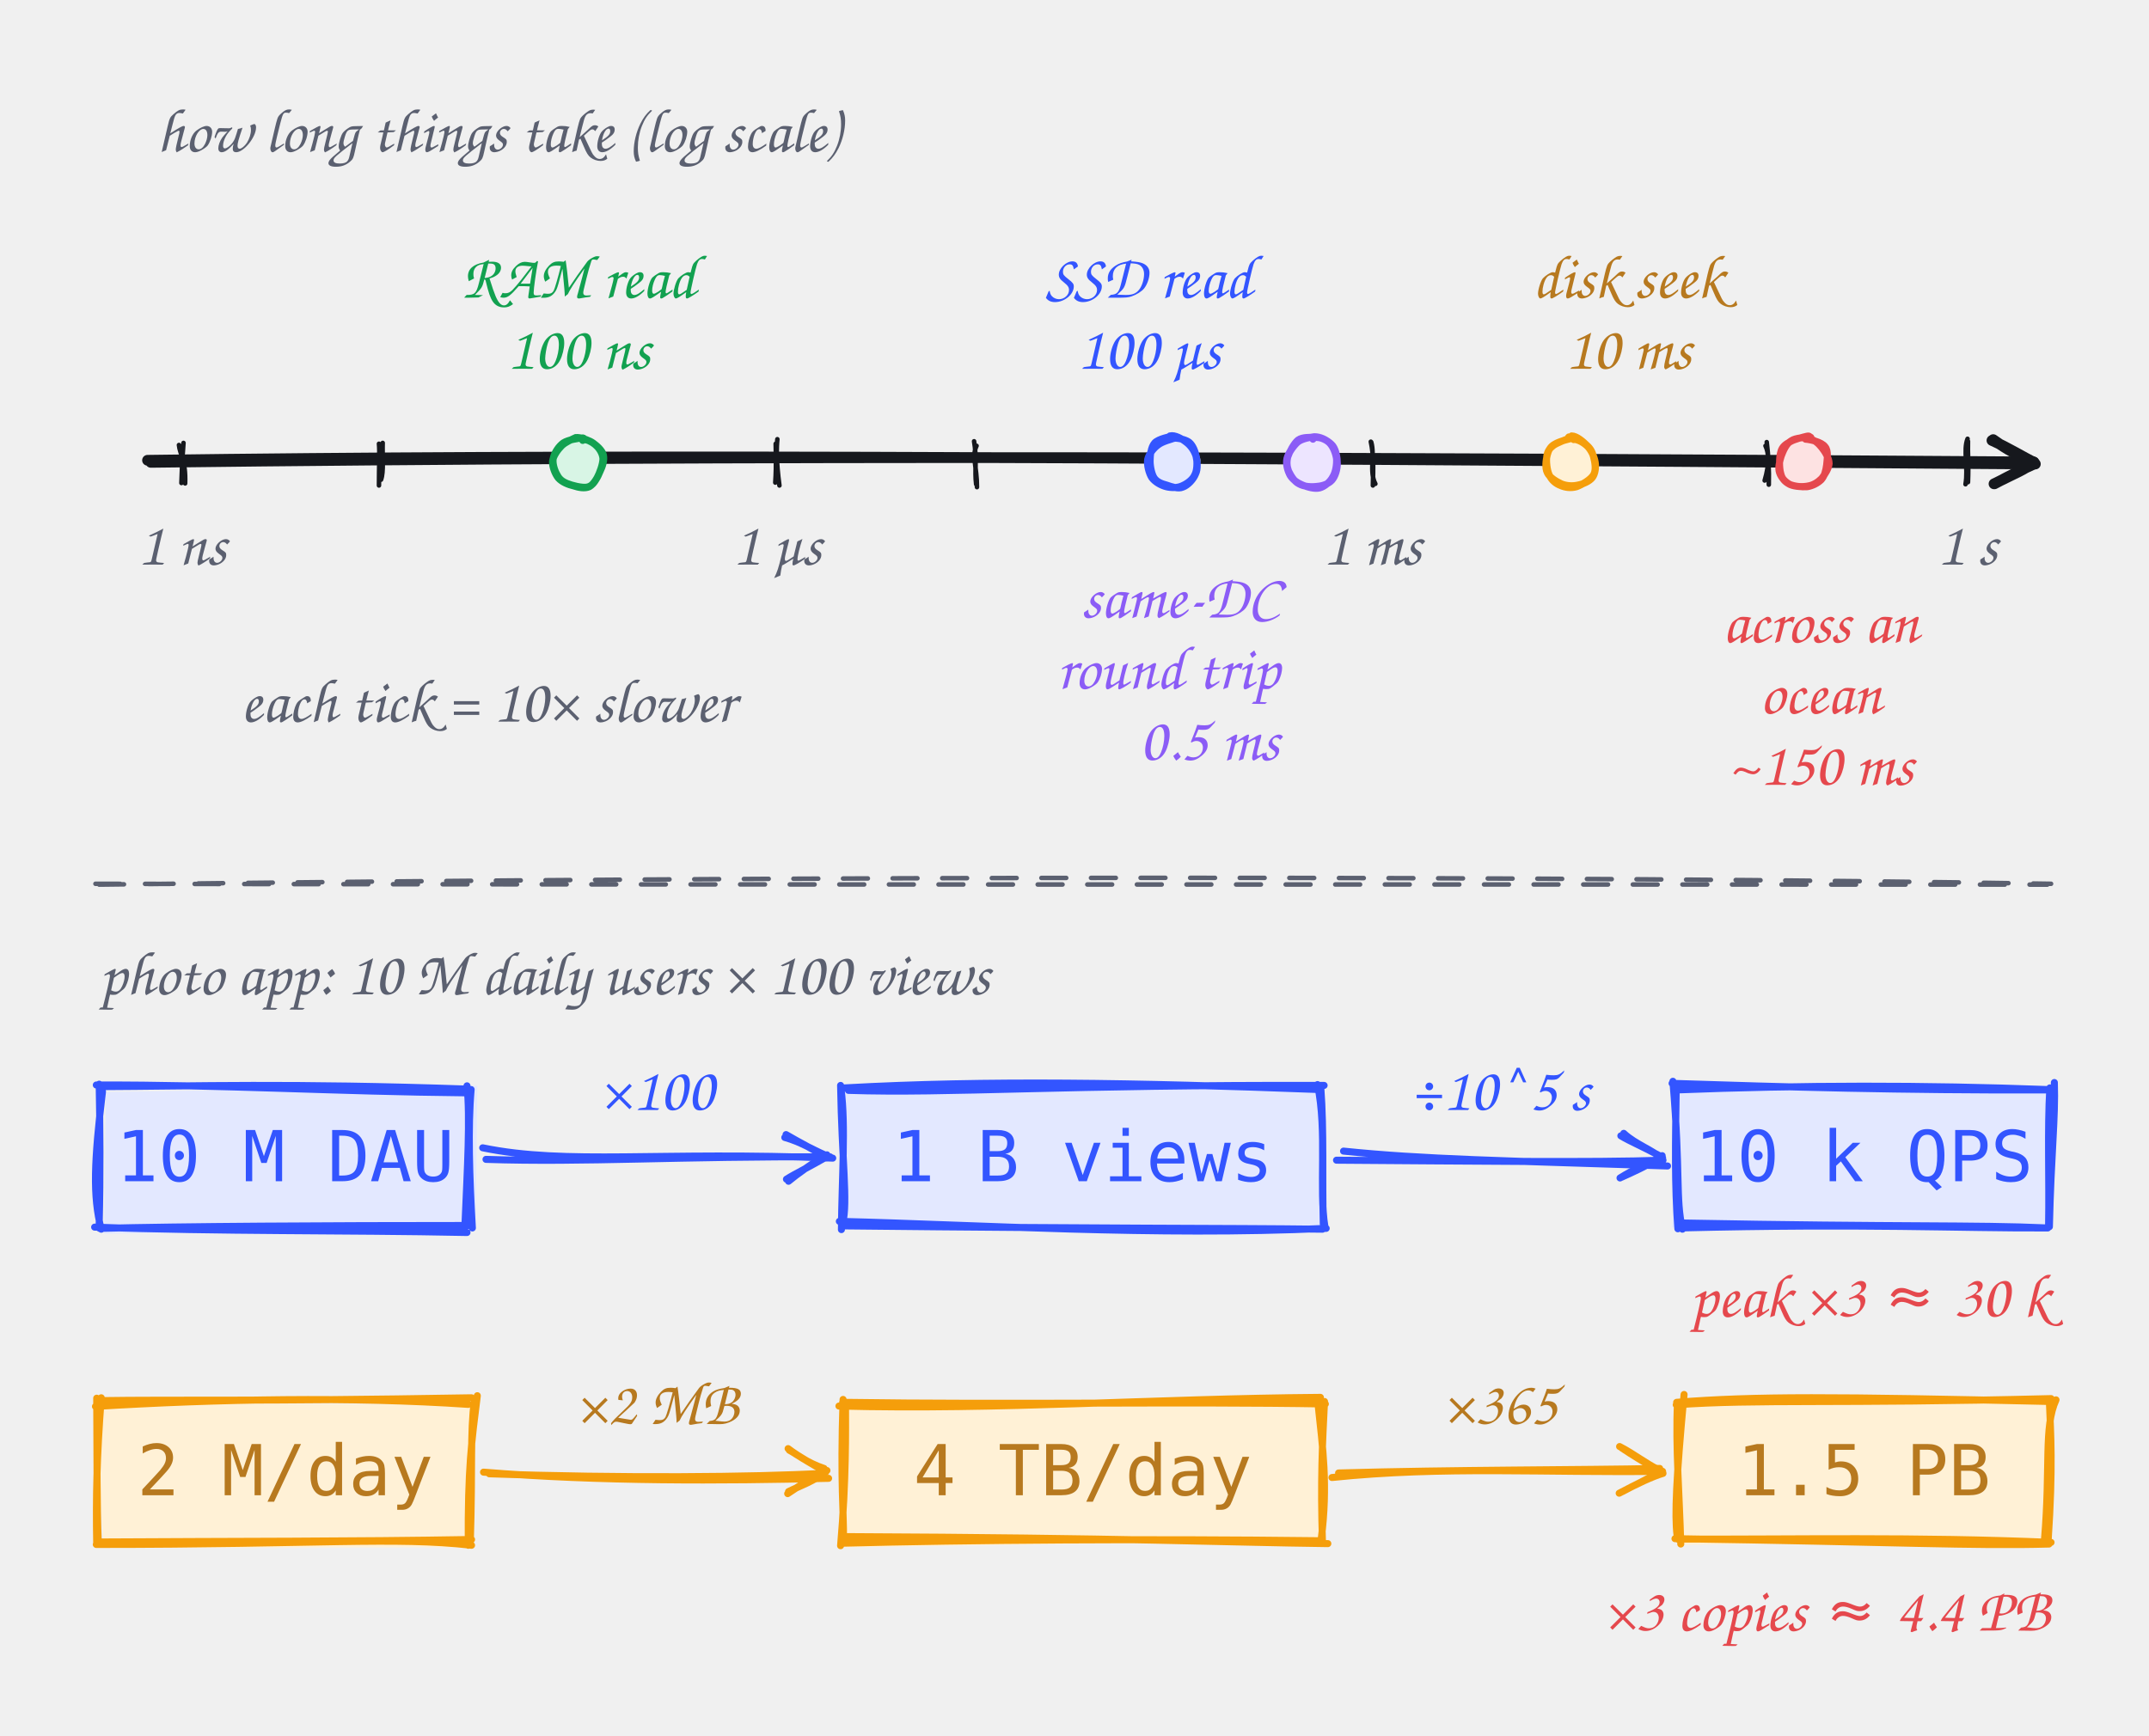
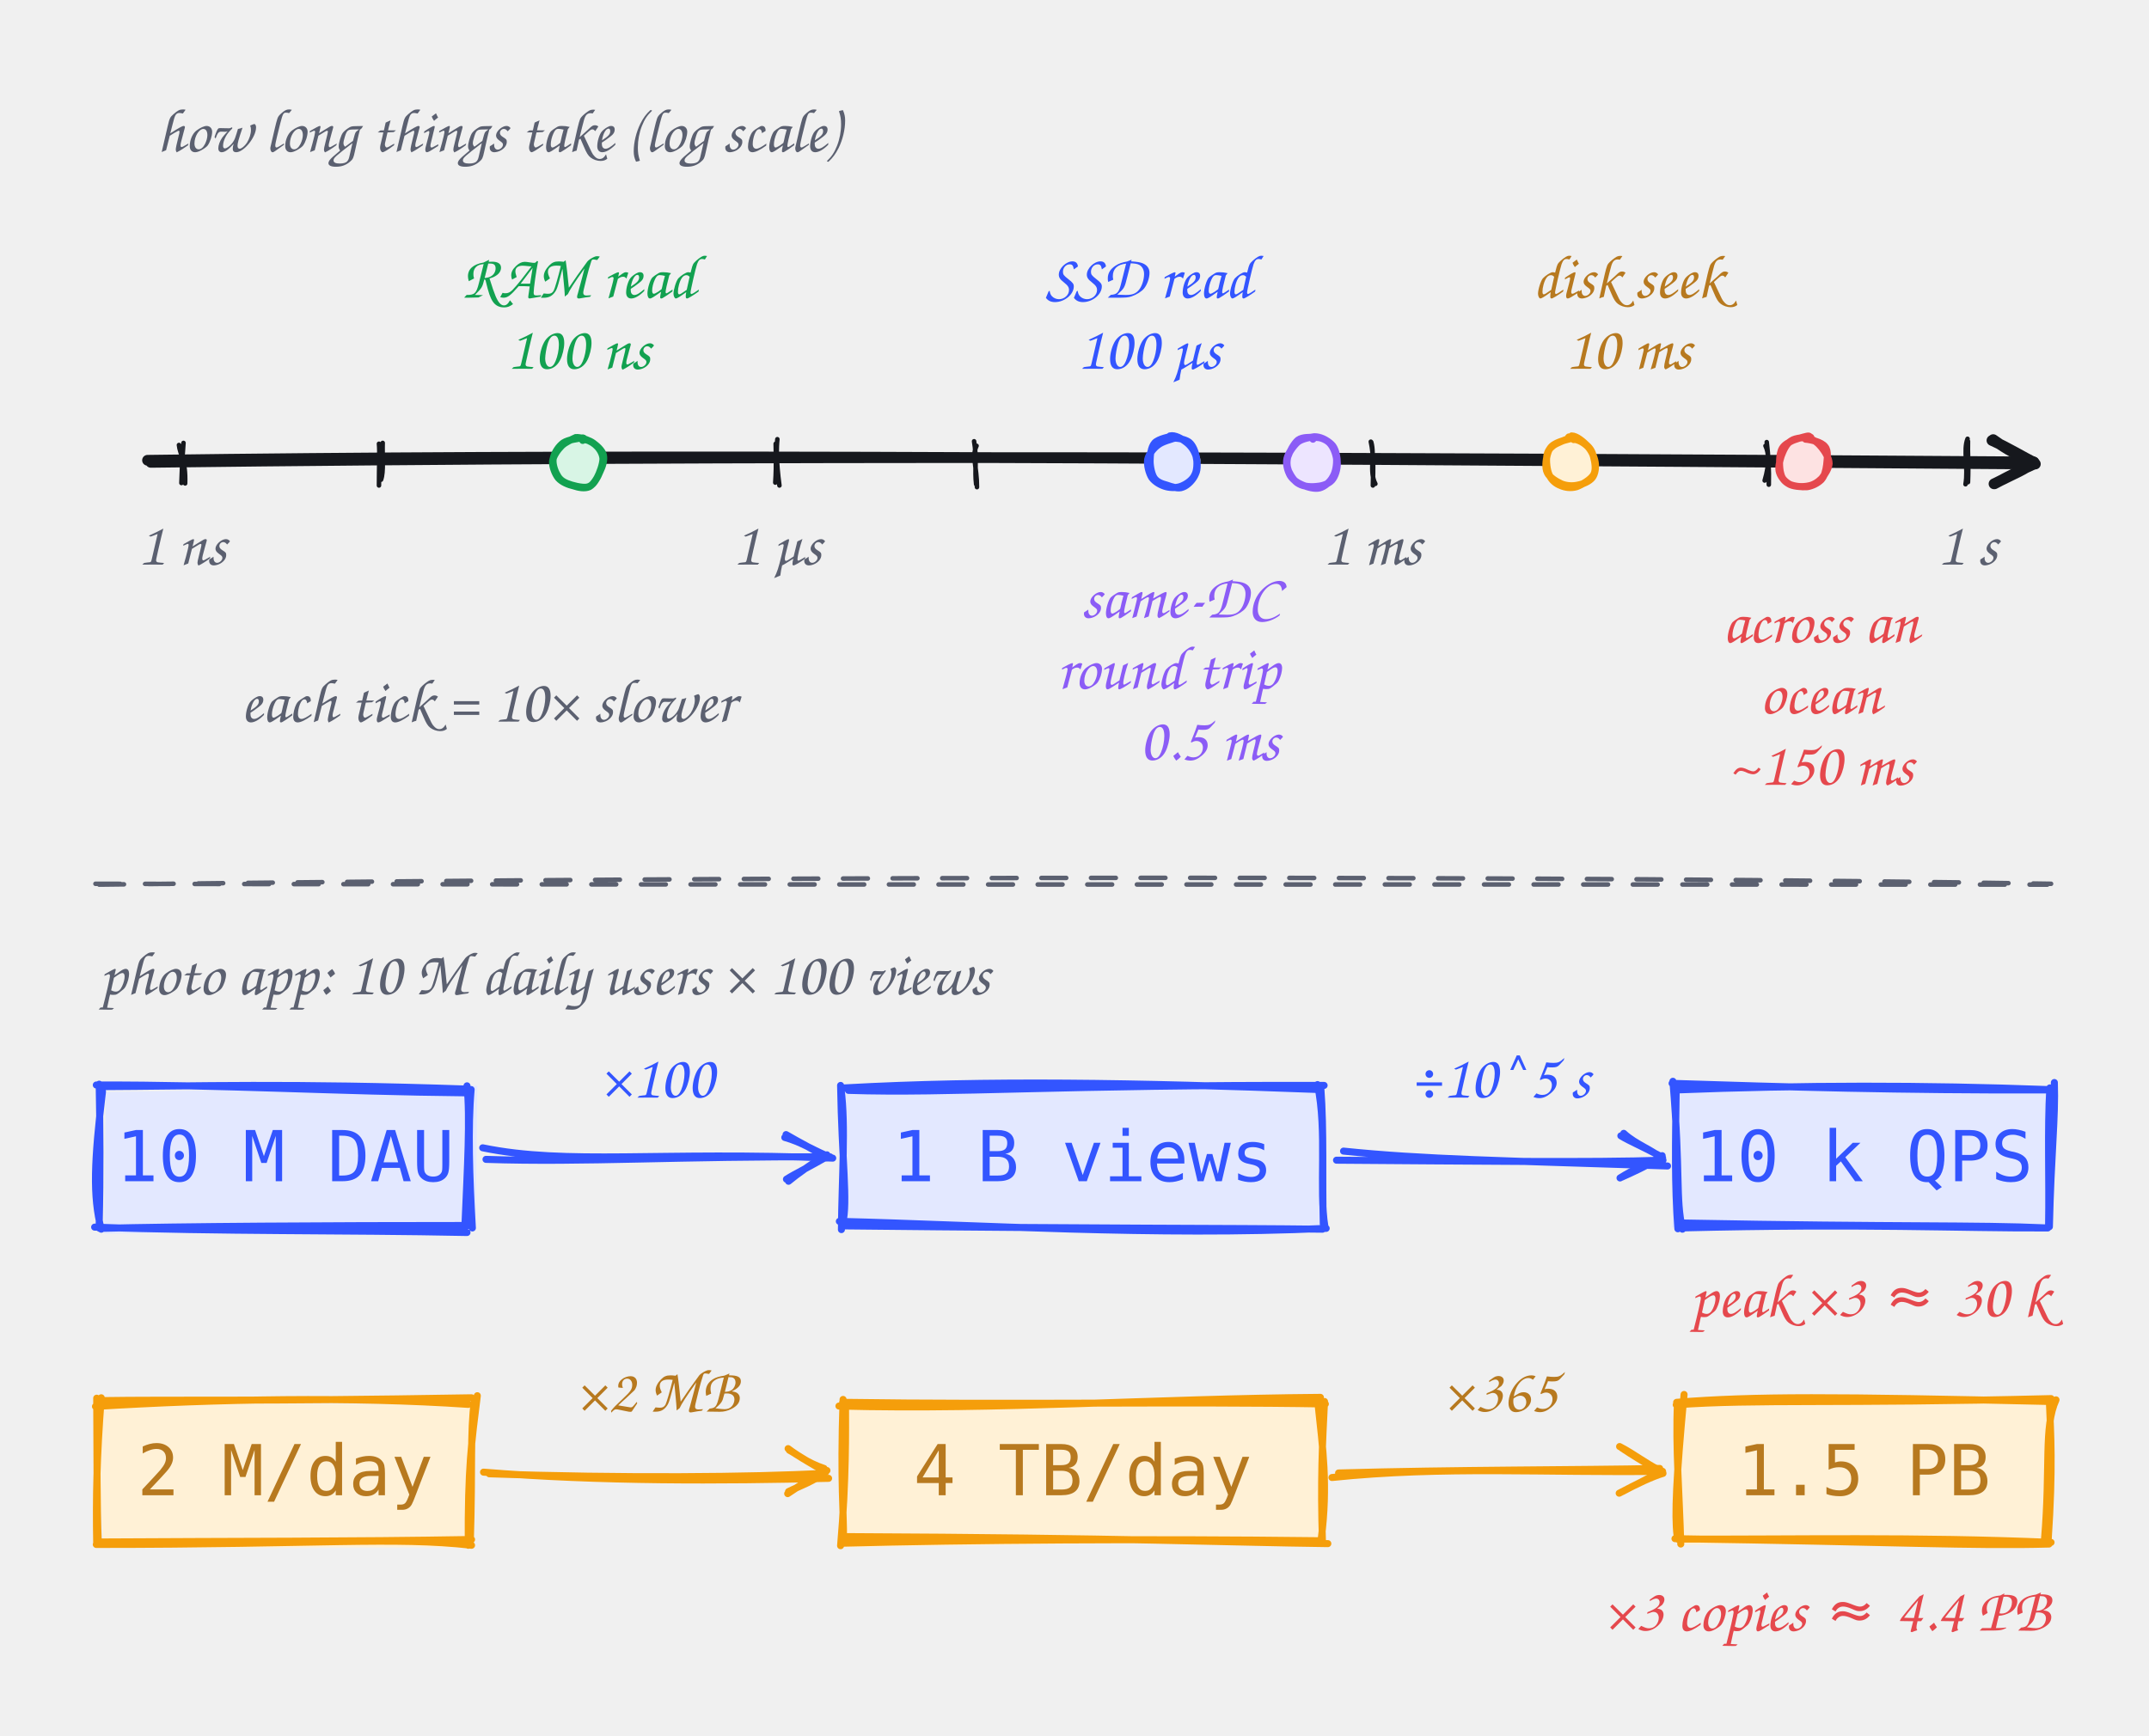
<svg xmlns="http://www.w3.org/2000/svg" viewBox="0 0 520 420" class="dg" font-family="Excalifont" data-diagram="back-of-envelope">
  <style>
.dg path{fill:none;stroke-linecap:round;stroke-linejoin:round;stroke-width:1.7}
.dg .w-thick{stroke-width:2.6}.dg .w-thin{stroke-width:1.1}
.dg text{font-family:Excalifont,'Comic Sans MS',cursive;stroke:none}.dg .t-mono{font-family:'JetBrains Mono',monospace}
.s-ink{stroke:#16181D}.s-muted{stroke:#5B6070}.s-red{stroke:#E5484D}.s-blue{stroke:#3355FF}.s-green{stroke:#12A150}.s-orange{stroke:#F59E0B}.s-violet{stroke:#8B5CF6}.s-paper{stroke:#fff}.s-hl{stroke:#FFE45C}
.f-ink{fill:#16181D!important}.f-muted{fill:#E9E3D9!important}.f-red{fill:#FDE2E2!important}.f-blue{fill:#E3E8FF!important}.f-green{fill:#D8F5E5!important}.f-orange{fill:#FFF1D6!important}.f-violet{fill:#EDE5FF!important}.f-paper{fill:#fff!important}.f-hl{fill:#FFE45C!important}
.h-red{stroke:#E5484D}.h-blue{stroke:#3355FF}.h-green{stroke:#12A150}.h-orange{stroke:#F59E0B}.h-violet{stroke:#8B5CF6}.h-hl{stroke:#FFE45C}.h-ink{stroke:#16181D}.h-muted{stroke:#9AA0AE}
.t-ink{fill:#16181D}.t-muted{fill:#5B6070}.t-red{fill:#E5484D}.t-blue{fill:#3355FF}.t-green{fill:#12A150}.t-orange{fill:#B7791F}.t-violet{fill:#8B5CF6}.t-paper{fill:#fff}
</style>
  <g data-el="0" data-step="0" style="--i:0">
    <text x="38" y="34" font-size="15" text-anchor="start" dominant-baseline="central" class="t t-muted">how long things take (log scale)</text>
  </g>
  <g data-el="1" data-step="0" style="--i:1">
    <path d="M35.7 111.4 C139.6 110, 245.1 110.5, 492.5 112.3 M36.5 111.9 C181.9 110.1, 328 110.7, 492.1 111.8" class="s-ink w-thick" pathLength="1" />
    <path d="M482.3 106.4 C484.6 108, 486.6 109.5, 492.2 111.9 M482 106.6 C486 108.4, 489.7 110.7, 492.2 111.9 M491.9 112 C489.9 113.7, 488.1 114.3, 482.5 117.1 M492.2 112.3 C490 113.3, 487.3 114.6, 482.6 117.1" class="s-ink w-thick" pathLength="1" />
    <path d="M43.3 107.7 C43.5 109.9, 45 111.4, 44.8 117 M44.4 107.2 C44.1 110.9, 44 114.1, 43.9 116.9" class="s-ink w-thin" pathLength="1" />
    <path d="M92.6 107.2 C92.5 110.4, 92.9 114.2, 92.2 116.1 M91.7 107.4 C91.9 109.6, 91.7 112.9, 91.7 117.5" class="s-ink w-thin" pathLength="1" />
    <path d="M140.9 106.8 C138.9 109.7, 140 112.8, 139 116.2 M140.4 107.2 C139.9 110.2, 140.3 114.4, 139.8 117.3" class="s-ink w-thin" pathLength="1" />
    <path d="M188.1 106.3 C187.9 108.2, 187.8 111.6, 188.6 117.5 M187.7 107.4 C187.7 108.9, 187.9 112.1, 187.6 116.8" class="s-ink w-thin" pathLength="1" />
    <path d="M236.3 107.9 C235.1 110.4, 236.4 112.9, 236.4 117.9 M235.7 106.8 C236.4 110.8, 235.8 113.9, 236.2 117.2" class="s-ink w-thin" pathLength="1" />
    <path d="M283.5 107.3 C284.1 108.9, 284.2 111.7, 283.7 117 M284.1 107 C284.2 109.5, 283.5 111.6, 284 116.7" class="s-ink w-thin" pathLength="1" />
    <path d="M331.8 107 C332.7 110.1, 331.3 114.3, 332.8 117.1 M331.7 106.9 C332.4 110.1, 332.3 113.1, 332.2 117.5" class="s-ink w-thin" pathLength="1" />
    <path d="M378.9 106.5 C379.5 110.9, 379.2 113.1, 380.1 116.2 M380.1 107.1 C380.2 108.8, 379.9 110.8, 380 117" class="s-ink w-thin" pathLength="1" />
    <path d="M427.2 107.9 C428 109.6, 428.2 112.2, 427 116.3 M427.5 107 C427.9 110.2, 428.1 113.7, 428 117.3" class="s-ink w-thin" pathLength="1" />
    <path d="M476.1 106.2 C475 108.9, 476.3 113.3, 475.6 117.2 M476.2 106.8 C476.1 109.5, 476.4 112, 476.2 116.7" class="s-ink w-thin" pathLength="1" />
  </g>
  <g data-el="2" data-step="0" style="--i:2">
    <text x="44" y="134" font-size="15" text-anchor="middle" dominant-baseline="central" class="t t-muted">1 ns</text>
    <text x="188" y="134" font-size="15" text-anchor="middle" dominant-baseline="central" class="t t-muted">1 µs</text>
    <text x="332" y="134" font-size="15" text-anchor="middle" dominant-baseline="central" class="t t-muted">1 ms</text>
    <text x="476" y="134" font-size="15" text-anchor="middle" dominant-baseline="central" class="t t-muted">1 s</text>
  </g>
  <g data-el="3" data-step="0" style="--i:3">
    <text x="118" y="172" font-size="15" text-anchor="middle" dominant-baseline="central" class="t t-muted">each tick = 10× slower</text>
  </g>
  <g data-el="4" data-step="1" style="--i:0">
    <path d="M140.5 106.4 C141.8 106.4, 143.6 107, 144.4 107.9 C145.3 108.8, 145.6 110.4, 145.7 111.7 C145.8 113, 145.6 114.6, 144.9 115.7 C144.2 116.7, 142.8 117.7, 141.6 118 C140.3 118.3, 138.8 118.1, 137.5 117.5 C136.3 117, 134.7 115.6, 134.2 114.5 C133.7 113.3, 134 111.8, 134.5 110.5 C135 109.3, 135.9 107.5, 137 106.8 C138.1 106.1, 140.5 106.6, 141 106.5 C141.6 106.3, 140.6 105.9, 140.6 106 M140.5 106 C141.7 106, 143.5 106.6, 144.3 107.6 C145.2 108.6, 145.6 110.8, 145.7 112.1 C145.7 113.4, 145.2 114.4, 144.5 115.4 C143.8 116.4, 142.7 117.9, 141.5 118.2 C140.2 118.6, 138.2 118.1, 137 117.5 C135.8 116.9, 134.8 116.1, 134.3 114.9 C133.8 113.6, 133.6 111.5, 133.9 110.1 C134.2 108.7, 135 107.3, 136.1 106.6 C137.3 105.8, 140 105.6, 140.8 105.6 C141.6 105.6, 141.2 106.5, 141.2 106.6" class="f-green" />
    <path d="M139.3 105.9 C140.5 105.8, 142.1 106.4, 143.3 107.1 C144.4 107.8, 145.7 109, 146 110.1 C146.3 111.3, 145.8 112.9, 145.2 114.1 C144.7 115.4, 143.7 117.2, 142.6 117.8 C141.5 118.3, 140 118, 138.8 117.6 C137.5 117.3, 136 116.7, 135.1 115.7 C134.3 114.7, 133.6 112.9, 133.7 111.6 C133.9 110.3, 135 108.8, 135.9 107.9 C136.8 107, 138.5 106.3, 139.1 106 C139.8 105.8, 139.6 106.1, 139.6 106.1 M141.1 106.4 C142.3 106.4, 143.4 107, 144.2 107.8 C145 108.5, 145.8 109.7, 145.9 111 C145.9 112.3, 145.1 114.5, 144.5 115.6 C143.8 116.8, 143.2 117.7, 142 117.9 C140.8 118.1, 138.4 117.5, 137.2 117 C136 116.5, 135.3 115.9, 134.8 114.9 C134.2 113.9, 133.6 112.1, 133.9 110.8 C134.2 109.5, 135.2 108, 136.3 107.2 C137.5 106.4, 140 106.1, 140.8 106 C141.6 105.9, 141.1 106.4, 141 106.6" class="s-green" pathLength="1" />
    <text x="140" y="69.4" font-size="15" text-anchor="middle" dominant-baseline="central" class="t t-green">RAM read</text>
    <text x="140" y="86.6" font-size="15" text-anchor="middle" dominant-baseline="central" class="t t-green">100 ns</text>
  </g>
  <g data-el="5" data-step="1" style="--i:1">
    <path d="M283.1 105.8 C284.3 105.6, 286 106.2, 287.1 106.9 C288.1 107.6, 288.9 108.8, 289.4 110.1 C289.8 111.3, 290.2 113.4, 289.7 114.6 C289.2 115.8, 287.5 116.7, 286.4 117.3 C285.2 117.9, 284.1 118.3, 282.9 118 C281.6 117.7, 279.7 116.6, 278.9 115.6 C278 114.6, 277.6 113.2, 277.7 112 C277.8 110.7, 278.6 108.9, 279.6 108 C280.6 107, 282.8 106.4, 283.5 106.2 C284.2 105.9, 283.8 106.4, 283.8 106.4 M284.8 105.8 C286 105.8, 286.6 107, 287.6 107.9 C288.5 108.7, 290.1 109.7, 290.4 110.9 C290.7 112, 290 113.6, 289.3 114.7 C288.5 115.9, 287.3 117.5, 285.9 117.9 C284.6 118.3, 282.4 117.9, 281.2 117.2 C279.9 116.6, 278.9 115.1, 278.5 114.1 C278.1 113, 278.4 112.2, 278.8 111 C279.1 109.8, 279.7 107.6, 280.7 106.8 C281.7 106, 284.1 106.2, 284.6 106.2 C285.2 106.2, 284.2 106.6, 284.1 106.7" class="f-blue" />
    <path d="M283.5 106.1 C284.7 105.9, 286.7 106.3, 287.7 107 C288.7 107.8, 289.2 109.3, 289.5 110.6 C289.7 111.9, 289.7 113.8, 289.1 114.9 C288.6 116.1, 287.2 117.1, 286 117.6 C284.9 118.1, 283.4 118.1, 282.2 117.8 C281 117.5, 279.5 116.7, 278.7 115.6 C278 114.5, 277.5 112.5, 277.7 111.2 C278 109.9, 279.1 108.5, 280.2 107.7 C281.3 106.8, 283.6 106.3, 284.3 106 C284.9 105.8, 284.3 106.1, 284.2 106.1 M283.1 105.5 C284.3 105.2, 286 106.2, 287 107 C288.1 107.8, 289 109.1, 289.4 110.4 C289.7 111.7, 289.9 113.5, 289.3 114.7 C288.8 116, 287.4 117.5, 286.2 117.9 C285.1 118.4, 283.5 117.8, 282.3 117.4 C281.2 117.1, 280 116.7, 279.3 115.7 C278.7 114.8, 278.3 113, 278.3 111.6 C278.3 110.2, 278.5 108.2, 279.4 107.2 C280.3 106.2, 283.1 105.7, 283.7 105.5 C284.3 105.3, 283.1 106.1, 283 106.3" class="s-blue" pathLength="1" />
    <text x="278" y="69.4" font-size="15" text-anchor="middle" dominant-baseline="central" class="t t-blue">SSD read</text>
    <text x="278" y="86.6" font-size="15" text-anchor="middle" dominant-baseline="central" class="t t-blue">100 µs</text>
  </g>
  <g data-el="6" data-step="1" style="--i:2">
    <path d="M380.1 106.4 C381.4 106.4, 382.9 106.6, 383.9 107.4 C385 108.1, 386.1 109.7, 386.3 111 C386.5 112.3, 385.9 114, 385.1 115.1 C384.3 116.2, 382.8 117.4, 381.5 117.7 C380.3 118, 378.7 117.6, 377.5 117.1 C376.3 116.7, 375 115.8, 374.3 114.7 C373.7 113.6, 373.5 111.8, 373.7 110.5 C374 109.3, 374.9 108.2, 376 107.5 C377.2 106.7, 379.8 106.3, 380.6 106.1 C381.4 105.9, 380.8 106.1, 380.8 106.2 M379.1 106.1 C380.5 106, 382.4 106.7, 383.5 107.4 C384.6 108.1, 385.5 109.3, 385.9 110.4 C386.2 111.5, 386.1 113.1, 385.5 114.1 C385 115.2, 384 116, 382.8 116.7 C381.6 117.3, 379.6 118.1, 378.2 118 C376.9 117.9, 375.3 117.2, 374.7 116.1 C374 115, 374.1 113, 374.3 111.6 C374.5 110.2, 375 108.6, 375.8 107.7 C376.5 106.8, 378.4 106.6, 379 106.4 C379.6 106.1, 379.3 106, 379.3 106.1" class="f-orange" />
    <path d="M380.7 106.3 C382 106.4, 383.3 107.2, 384.2 108.1 C385.1 109.1, 385.8 110.6, 386 111.9 C386.2 113.1, 386 114.7, 385.3 115.6 C384.6 116.5, 383 117.2, 381.8 117.4 C380.5 117.7, 379 117.6, 377.8 117.1 C376.5 116.5, 374.9 115.5, 374.4 114.4 C373.8 113.2, 374.1 111.3, 374.4 110.1 C374.7 109, 375.1 108.1, 376.2 107.5 C377.3 106.8, 380.1 106.1, 380.9 106 C381.7 105.8, 380.8 106.4, 380.8 106.4 M380.3 105.5 C381.5 105.5, 383.1 106.9, 384 107.8 C384.9 108.6, 385.3 109.4, 385.6 110.6 C385.9 111.8, 386.3 113.7, 385.6 114.9 C384.9 116.1, 382.8 117.3, 381.5 117.8 C380.1 118.2, 378.7 118, 377.6 117.5 C376.5 117.1, 375.4 116.2, 374.9 115 C374.3 113.8, 374.1 111.5, 374.3 110.3 C374.5 109.1, 375 108.5, 375.9 107.8 C376.9 107.1, 379.2 106.3, 379.8 106 C380.4 105.7, 379.4 105.7, 379.6 105.8" class="s-orange" pathLength="1" />
    <text x="394" y="69.4" font-size="15" text-anchor="middle" dominant-baseline="central" class="t t-orange">disk seek</text>
    <text x="394" y="86.6" font-size="15" text-anchor="middle" dominant-baseline="central" class="t t-orange">10 ms</text>
  </g>
  <g data-el="7" data-step="2" style="--i:0">
    <path d="M318.4 105.9 C319.5 106.1, 321 107.2, 321.8 108.2 C322.7 109.2, 323.1 110.7, 323.3 111.9 C323.4 113.1, 323.5 114.4, 322.8 115.4 C322.1 116.4, 320.2 117.7, 318.9 118 C317.6 118.3, 316.2 118, 315.1 117.3 C313.9 116.7, 312.4 115.3, 311.8 114 C311.2 112.8, 311 111.1, 311.4 109.9 C311.8 108.7, 312.9 107.4, 314 106.8 C315.2 106.2, 317.7 106.5, 318.4 106.3 C319.1 106.2, 318.3 105.8, 318.3 105.9 M317.9 106.1 C319.1 105.9, 320.2 106.7, 321.1 107.5 C322 108.3, 322.9 109.6, 323.1 110.9 C323.4 112.1, 323.4 113.8, 322.8 115.1 C322.3 116.3, 320.9 117.8, 319.7 118.2 C318.4 118.7, 316.7 118.3, 315.5 117.8 C314.3 117.3, 313 116.4, 312.4 115.1 C311.8 113.9, 311.9 111.8, 312.1 110.4 C312.2 109, 312.7 107.5, 313.6 106.8 C314.5 106.1, 316.9 106.1, 317.5 105.9 C318.1 105.7, 317.2 105.6, 317.1 105.7" class="f-violet" />
    <path d="M318.1 105.7 C319.4 105.7, 320.9 106.4, 321.7 107.2 C322.6 108.1, 323.2 109.7, 323.4 111 C323.5 112.4, 323.2 114.3, 322.5 115.4 C321.9 116.6, 320.5 117.8, 319.3 118.1 C318.1 118.4, 316.4 117.9, 315.2 117.4 C314 116.9, 312.9 116.2, 312.2 115.1 C311.6 114, 311.1 112.4, 311.4 111 C311.7 109.7, 313 107.9, 314 107 C315.1 106.1, 317.4 105.8, 318 105.7 C318.6 105.6, 317.7 106.2, 317.7 106.3 M318.8 105.9 C320 105.9, 321.7 106.9, 322.5 107.9 C323.3 109, 323.6 110.8, 323.6 112.2 C323.6 113.6, 323.1 115.3, 322.3 116.2 C321.5 117.1, 320.1 117.6, 318.8 117.7 C317.4 117.9, 315.5 117.8, 314.3 117.1 C313.1 116.5, 312.3 115, 311.8 114 C311.4 112.9, 311.3 111.9, 311.6 110.6 C312 109.4, 313.1 107.3, 314.1 106.5 C315.2 105.7, 317.2 105.9, 317.9 105.8 C318.5 105.7, 318.3 105.8, 318.3 105.9" class="s-violet" pathLength="1" />
    <text x="309.6" y="146.8" font-size="15" text-anchor="end" dominant-baseline="central" class="t t-violet">same-DC</text>
    <text x="309.6" y="164" font-size="15" text-anchor="end" dominant-baseline="central" class="t t-violet">round trip</text>
    <text x="309.6" y="181.3" font-size="15" text-anchor="end" dominant-baseline="central" class="t t-violet">0.5 ms</text>
  </g>
  <g data-el="8" data-step="2" style="--i:1">
    <path d="M436.7 105.9 C437.9 105.9, 439.6 106.7, 440.5 107.6 C441.4 108.5, 442.1 109.8, 442.2 111.1 C442.4 112.3, 442.2 113.9, 441.5 115.1 C440.8 116.2, 439.4 117.6, 438.1 118 C436.9 118.4, 435.1 118, 433.9 117.6 C432.8 117.1, 431.8 116.3, 431.2 115.2 C430.6 114, 430.1 112, 430.3 110.7 C430.6 109.3, 431.6 107.8, 432.7 107 C433.7 106.2, 435.9 105.9, 436.6 105.8 C437.3 105.7, 436.7 106.3, 436.8 106.4 M436.4 106.3 C437.6 106.2, 439.4 106.6, 440.4 107.4 C441.5 108.3, 442.5 110, 442.6 111.5 C442.7 112.9, 441.9 115, 441.1 116.1 C440.3 117.1, 439.1 117.3, 437.9 117.5 C436.7 117.7, 435.1 117.7, 433.9 117.2 C432.7 116.7, 430.9 115.7, 430.5 114.6 C430 113.4, 430.8 111.4, 431.2 110.2 C431.7 109.1, 432.1 108.2, 433.1 107.4 C434.1 106.6, 436.5 105.7, 437 105.5 C437.6 105.3, 436.6 106, 436.6 106.2" class="f-red" />
    <path d="M437.8 106.2 C439 106.4, 440 107.3, 440.8 108.3 C441.6 109.3, 442.6 110.9, 442.6 112.2 C442.5 113.4, 441.6 114.8, 440.8 115.8 C439.9 116.7, 438.8 117.4, 437.6 117.6 C436.3 117.9, 434.4 117.8, 433.2 117.3 C432 116.7, 431 115.6, 430.6 114.4 C430.2 113.3, 430.6 111.7, 431 110.4 C431.5 109.1, 432.2 107.4, 433.4 106.7 C434.5 105.9, 437 105.9, 437.8 105.8 C438.5 105.7, 438.1 106.2, 438 106.3 M436.9 106.3 C438.2 106.4, 440.8 107, 441.6 108.1 C442.5 109.1, 442.1 111.2, 442 112.5 C441.8 113.9, 441.5 115.2, 440.7 116.1 C439.9 116.9, 438.6 117.6, 437.3 117.8 C436 117.9, 434.1 117.7, 433 117.2 C431.9 116.6, 431.2 115.9, 430.9 114.6 C430.5 113.3, 430.5 110.7, 430.9 109.4 C431.2 108.1, 432.1 107.5, 433.2 106.9 C434.2 106.3, 436.3 105.8, 437.1 105.6 C437.9 105.4, 437.9 105.7, 438 105.9" class="s-red" pathLength="1" />
    <text x="440.5" y="152.8" font-size="15" text-anchor="middle" dominant-baseline="central" class="t t-red">across an</text>
    <text x="440.5" y="170" font-size="15" text-anchor="middle" dominant-baseline="central" class="t t-red">ocean</text>
    <text x="440.5" y="187.3" font-size="15" text-anchor="middle" dominant-baseline="central" class="t t-red">~150 ms</text>
  </g>
  <g data-el="9" data-step="3" style="--i:0">
    <path d="M23.1 213.9 C174 214.2, 322.9 214, 495.4 214.1 M24 214.1 C201 211.9, 378.4 212, 496.3 213.9" class="s-muted w-thin" stroke-dasharray="6 6" />
  </g>
  <g data-el="10" data-step="3" style="--i:1">
    <text x="24" y="238" font-size="15" text-anchor="start" dominant-baseline="central" class="t t-muted">photo app: 10 M daily users × 100 views</text>
  </g>
  <g data-el="11" data-step="3" style="--i:2">
    <path d="M25.6 264.3 L115.5 262.8 L115.1 297.3 L25.2 298.6" class="f-blue" />
    <path d="M23.3 262.6 C54 262.5, 80.8 264.2, 113.1 264.5 M24 263 C47.5 262.9, 69.7 262.1, 113.5 263.6 M113 262.8 C113.8 270.6, 113.1 282.4, 112.5 296.6 M114 263.7 C113.2 272.9, 113.6 285, 114.3 297.2 M113 298.3 C82.9 297.7, 53.4 298.1, 22.9 297 M113.5 296.6 C79.3 296.6, 43.8 296.8, 24.1 297.3 M24.5 297.5 C22.4 289.5, 22.8 280.9, 24.8 264.2 M24 296.3 C24.3 284.2, 24.2 273, 24 262.4" class="s-blue" pathLength="1" />
    <text x="69" y="280" font-size="17" text-anchor="middle" dominant-baseline="central" class="t t-blue t-mono">10 M DAU</text>
  </g>
  <g data-el="12" data-step="3" style="--i:3">
    <path d="M116.8 277.8 C137.1 282, 159.8 278.6, 201.5 280.3 M117.6 280.6 C141.3 281.4, 164.6 279.8, 200.9 280" class="s-blue" pathLength="1" />
    <path d="M189.9 275.3 C193.8 276.4, 196.1 278, 200 279.7 M190.2 274.6 C193.6 276.6, 196.6 278, 200 280.2 M200.1 279.5 C196.8 281.3, 192.6 284.4, 190.8 285.9 M200.3 279.8 C196.1 282.3, 192.3 284.1, 190.3 285.4" class="s-blue" pathLength="1" />
-     <text x="159" y="266" font-size="15" text-anchor="middle" dominant-baseline="central" class="t t-blue">×100</text>
+     <text x="159" y="263" font-size="15" text-anchor="middle" dominant-baseline="central" class="t t-blue">×100</text>
  </g>
  <g data-el="13" data-step="3" style="--i:4">
    <path d="M204.4 262.6 L320.1 263.3 L320.5 297.6 L202.8 295.5" class="f-blue" />
    <path d="M205.3 263.9 C229.5 264.7, 257.3 262.5, 320.4 262.7 M204.4 263.3 C238.8 261.4, 274.6 262, 319.2 263.7 M318.8 262.5 C321.2 273.9, 319.1 287.9, 320.6 296.9 M319.6 263.2 C320.4 273.8, 319.9 285.4, 320.2 296.2 M320.9 297.3 C279.5 299.2, 236.3 296.4, 203.1 295.6 M320 297.5 C295.2 297.2, 269.2 297.4, 204.5 296.7 M203.9 296.1 C205.2 290.8, 203.7 281, 203.4 262.7 M203.6 297.6 C203.7 285.2, 204.7 272.4, 203.5 263.5" class="s-blue" pathLength="1" />
    <text x="262" y="280" font-size="17" text-anchor="middle" dominant-baseline="central" class="t t-blue t-mono">1 B views</text>
  </g>
  <g data-el="14" data-step="3" style="--i:5">
    <path d="M325.1 278.6 C344.4 280.6, 363.6 280.9, 403.5 282.2 M323.4 280.8 C355.5 281, 385.3 281.4, 402.4 280.8" class="s-blue" pathLength="1" />
    <path d="M392.9 274.3 C395.8 277, 400.1 278.4, 402.2 280.5 M392.2 274.9 C394.5 276.3, 397.1 277.3, 402.1 280 M402.3 280.2 C398.8 281.5, 395.5 282.9, 392 285.1 M402.2 279.7 C398.5 282.3, 394.6 283.9, 392.2 285" class="s-blue" pathLength="1" />
-     <text x="363" y="266" font-size="15" text-anchor="middle" dominant-baseline="central" class="t t-blue">÷10^5 s</text>
+     <text x="363" y="263" font-size="15" text-anchor="middle" dominant-baseline="central" class="t t-blue">÷10^5 s</text>
  </g>
  <g data-el="15" data-step="3" style="--i:6">
    <path d="M406.5 262.3 L496.1 264 L495 297.7 L404.6 297.1" class="f-blue" />
    <path d="M404.6 262.2 C432.3 263.1, 459.8 263.9, 495.1 263.8 M405.6 263.8 C435.7 262.6, 465.9 262.6, 495.4 263.7 M497.1 262 C497.4 270.6, 496.3 279.2, 495.9 296.9 M496 263.3 C495.4 273.6, 495.9 285.1, 495.7 296.6 M495.5 297.2 C477.7 296.4, 460.5 297, 407.3 296 M495.5 297.2 C473.8 297.3, 451.6 296.1, 406.5 297.2 M407.1 297.5 C405.4 289.7, 406.7 284.6, 404.8 261.7 M406 297.4 C405.2 286.9, 405.4 276.2, 405.6 263.5" class="s-blue" pathLength="1" />
    <text x="451" y="280" font-size="17" text-anchor="middle" dominant-baseline="central" class="t t-blue t-mono">10 k QPS</text>
  </g>
  <g data-el="16" data-step="3" style="--i:7">
    <text x="496" y="316" font-size="15" text-anchor="end" dominant-baseline="central" class="t t-red">peak ×3 ≈ 30 k</text>
  </g>
  <g data-el="17" data-step="4" style="--i:0">
    <path d="M22.4 339.6 L115.2 340 L113.2 374.5 L25.2 374.6" class="f-orange" />
    <path d="M23.1 340.4 C52.6 338.6, 85.2 338, 113.3 339.9 M23.4 339 C43.3 338.7, 61.5 339.2, 114.1 338.3 M115.5 337.8 C114.1 349, 113.2 355.2, 113.3 374 M114.8 338.8 C113.7 347.3, 114.4 354.2, 113.8 373.4 M114.1 374 C95.6 371.9, 77.3 373.8, 23.3 373.8 M114.1 372.6 C85.1 373.1, 56.5 373, 24.3 373.2 M23.4 373.7 C23.2 362.3, 23.4 352.7, 24.5 338.3 M23.8 373.7 C23.4 363.6, 23.5 353.3, 23.4 338.4" class="s-orange" pathLength="1" />
    <text x="69" y="356" font-size="17" text-anchor="middle" dominant-baseline="central" class="t t-orange t-mono">2 M/day</text>
  </g>
  <g data-el="18" data-step="4" style="--i:1">
    <path d="M117 356.3 C145.3 358.6, 174.8 358.4, 200.5 357.8 M118.4 356.7 C150.3 357.8, 182.6 357.5, 198.9 356.6" class="s-orange" pathLength="1" />
    <path d="M191 351 C192.9 352, 195.2 354, 199.4 355.4 M190.7 350.6 C193.6 352.8, 197.1 354.6, 199.8 356.3 M199.9 356 C197.3 358.4, 193.6 359.6, 190.8 361 M200.1 355.9 C197 357.3, 194.6 358.8, 190.6 361.5" class="s-orange" pathLength="1" />
-     <text x="159" y="342" font-size="15" text-anchor="middle" dominant-baseline="central" class="t t-orange">×2 MB</text>
+     <text x="159" y="339" font-size="15" text-anchor="middle" dominant-baseline="central" class="t t-orange">×2 MB</text>
  </g>
  <g data-el="19" data-step="4" style="--i:2">
    <path d="M205.4 339.1 L319 340.1 L320.7 372.7 L204.6 374.5" class="f-orange" />
    <path d="M203 340.3 C241.7 341.3, 279.2 338.5, 319.5 338.2 M203.9 339.4 C245 340, 286.2 339.2, 320.7 339.8 M319 340.5 C320 350, 321.4 359.4, 319.7 372.5 M320.5 339.2 C320 349.1, 319.5 358.2, 320 373.2 M321.3 373.6 C296.5 373.3, 272.3 372.2, 204.5 371.9 M319.5 372.9 C276.5 372.4, 234.5 372.7, 203.8 373.5 M203.4 374.1 C204.8 358.1, 204.6 345.6, 204.6 340.5 M204.1 372.5 C204.2 366.1, 203.3 359.5, 204 338.7" class="s-orange" pathLength="1" />
    <text x="262" y="356" font-size="17" text-anchor="middle" dominant-baseline="central" class="t t-orange t-mono">4 TB/day</text>
  </g>
  <g data-el="20" data-step="4" style="--i:3">
    <path d="M322.3 357.6 C349.2 354.8, 374.1 356.5, 402.3 356.1 M323.9 356.5 C351.9 355.7, 382 355.8, 401.6 355.4" class="s-orange" pathLength="1" />
    <path d="M391.9 350.1 C395.4 351.9, 397.9 354, 402 356.1 M392.5 350.5 C394.9 352.1, 397.3 353.6, 401.8 356.2 M402.4 356.6 C400 357.3, 396.1 359.1, 391.8 361.4 M401.7 356 C398.7 358.1, 395.3 359.5, 392.6 361" class="s-orange" pathLength="1" />
-     <text x="363" y="342" font-size="15" text-anchor="middle" dominant-baseline="central" class="t t-orange">×365</text>
+     <text x="363" y="339" font-size="15" text-anchor="middle" dominant-baseline="central" class="t t-orange">×365</text>
  </g>
  <g data-el="21" data-step="4" style="--i:4">
    <path d="M405.4 339.3 L495.5 338.9 L494.8 372.7 L407.2 373.9" class="f-orange" />
    <path d="M405.6 340 C425.2 338.6, 444.1 339.8, 496.3 338.5 M405.7 339.4 C424.5 337.9, 443.8 338, 496.1 339.2 M497.5 338.8 C494.5 345.4, 496.2 354.8, 494.7 372.7 M495.9 339.4 C496.2 346.6, 496.8 355.1, 495.6 372.8 M496.3 373.3 C463.5 371.9, 434.3 372.6, 405.9 372.5 M495.8 373.7 C477.7 374.2, 458.5 373.2, 405.3 372.4 M405.8 371.6 C405.2 366.6, 405.6 357.8, 407.5 337.5 M406.7 373.7 C406.4 362.1, 405.4 350, 405.9 339.6" class="s-orange" pathLength="1" />
    <text x="451" y="356" font-size="17" text-anchor="middle" dominant-baseline="central" class="t t-orange t-mono">1.5 PB</text>
  </g>
  <g data-el="22" data-step="4" style="--i:5">
    <text x="496" y="392" font-size="15" text-anchor="end" dominant-baseline="central" class="t t-red">×3 copies ≈ 4.4 PB</text>
  </g>
</svg>
